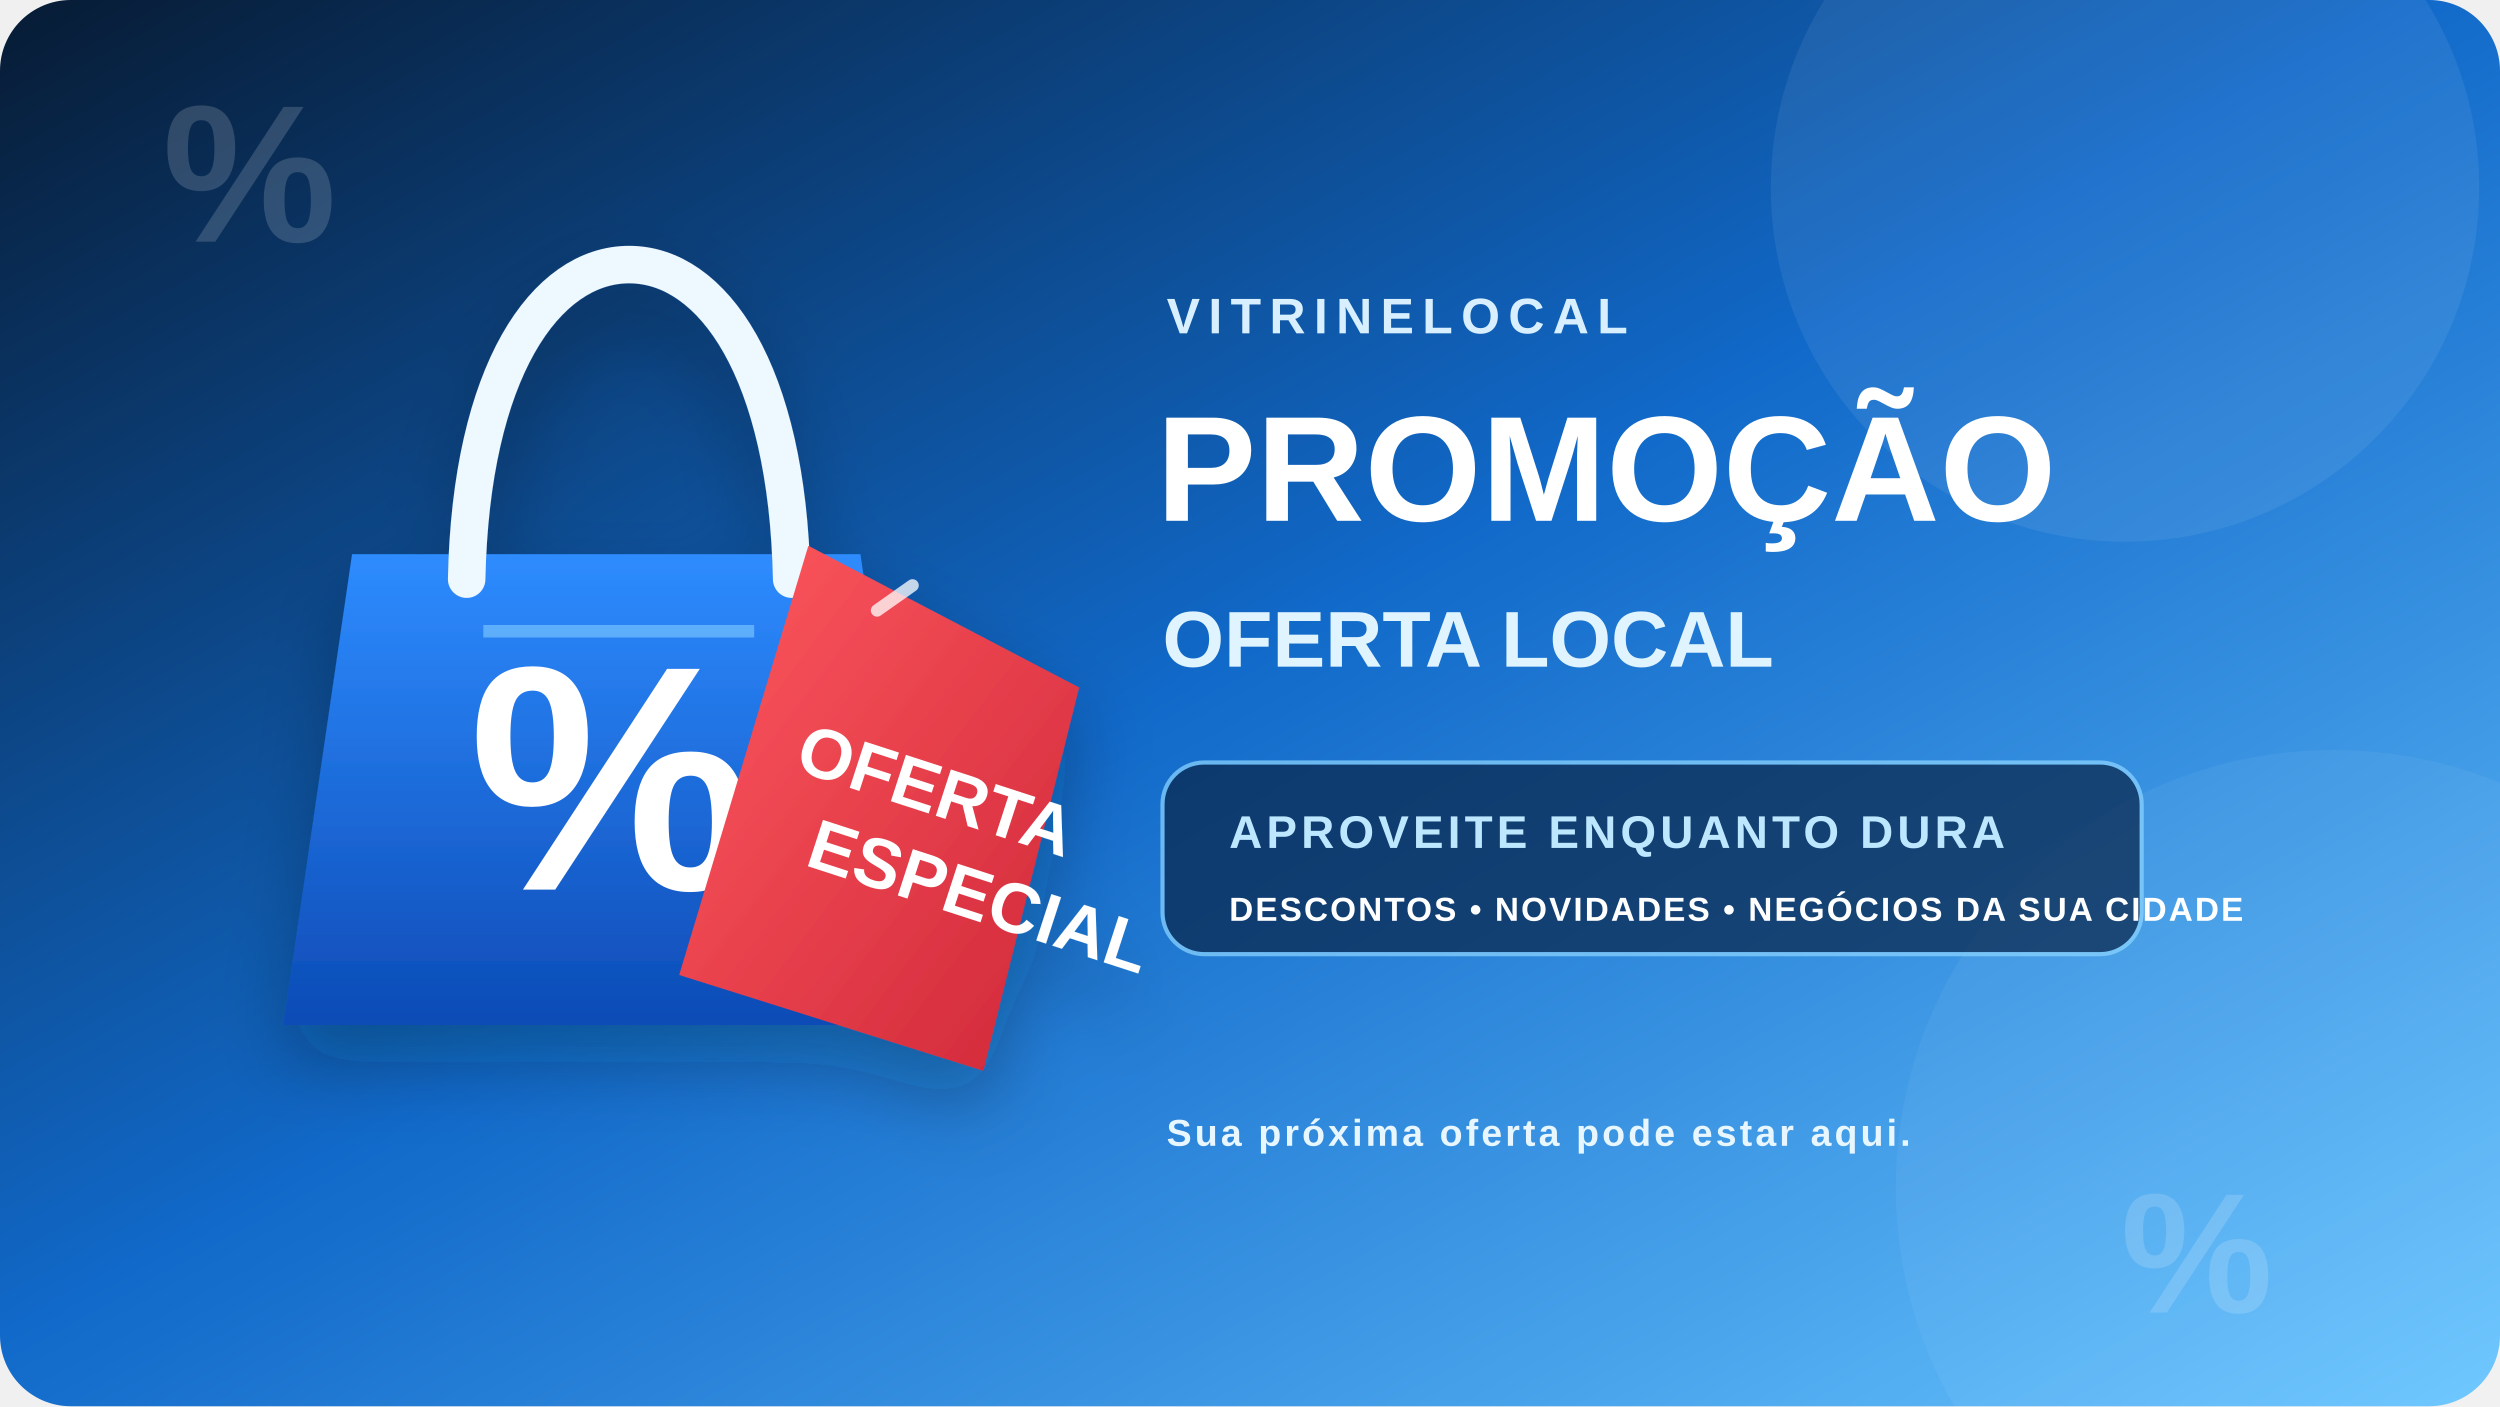
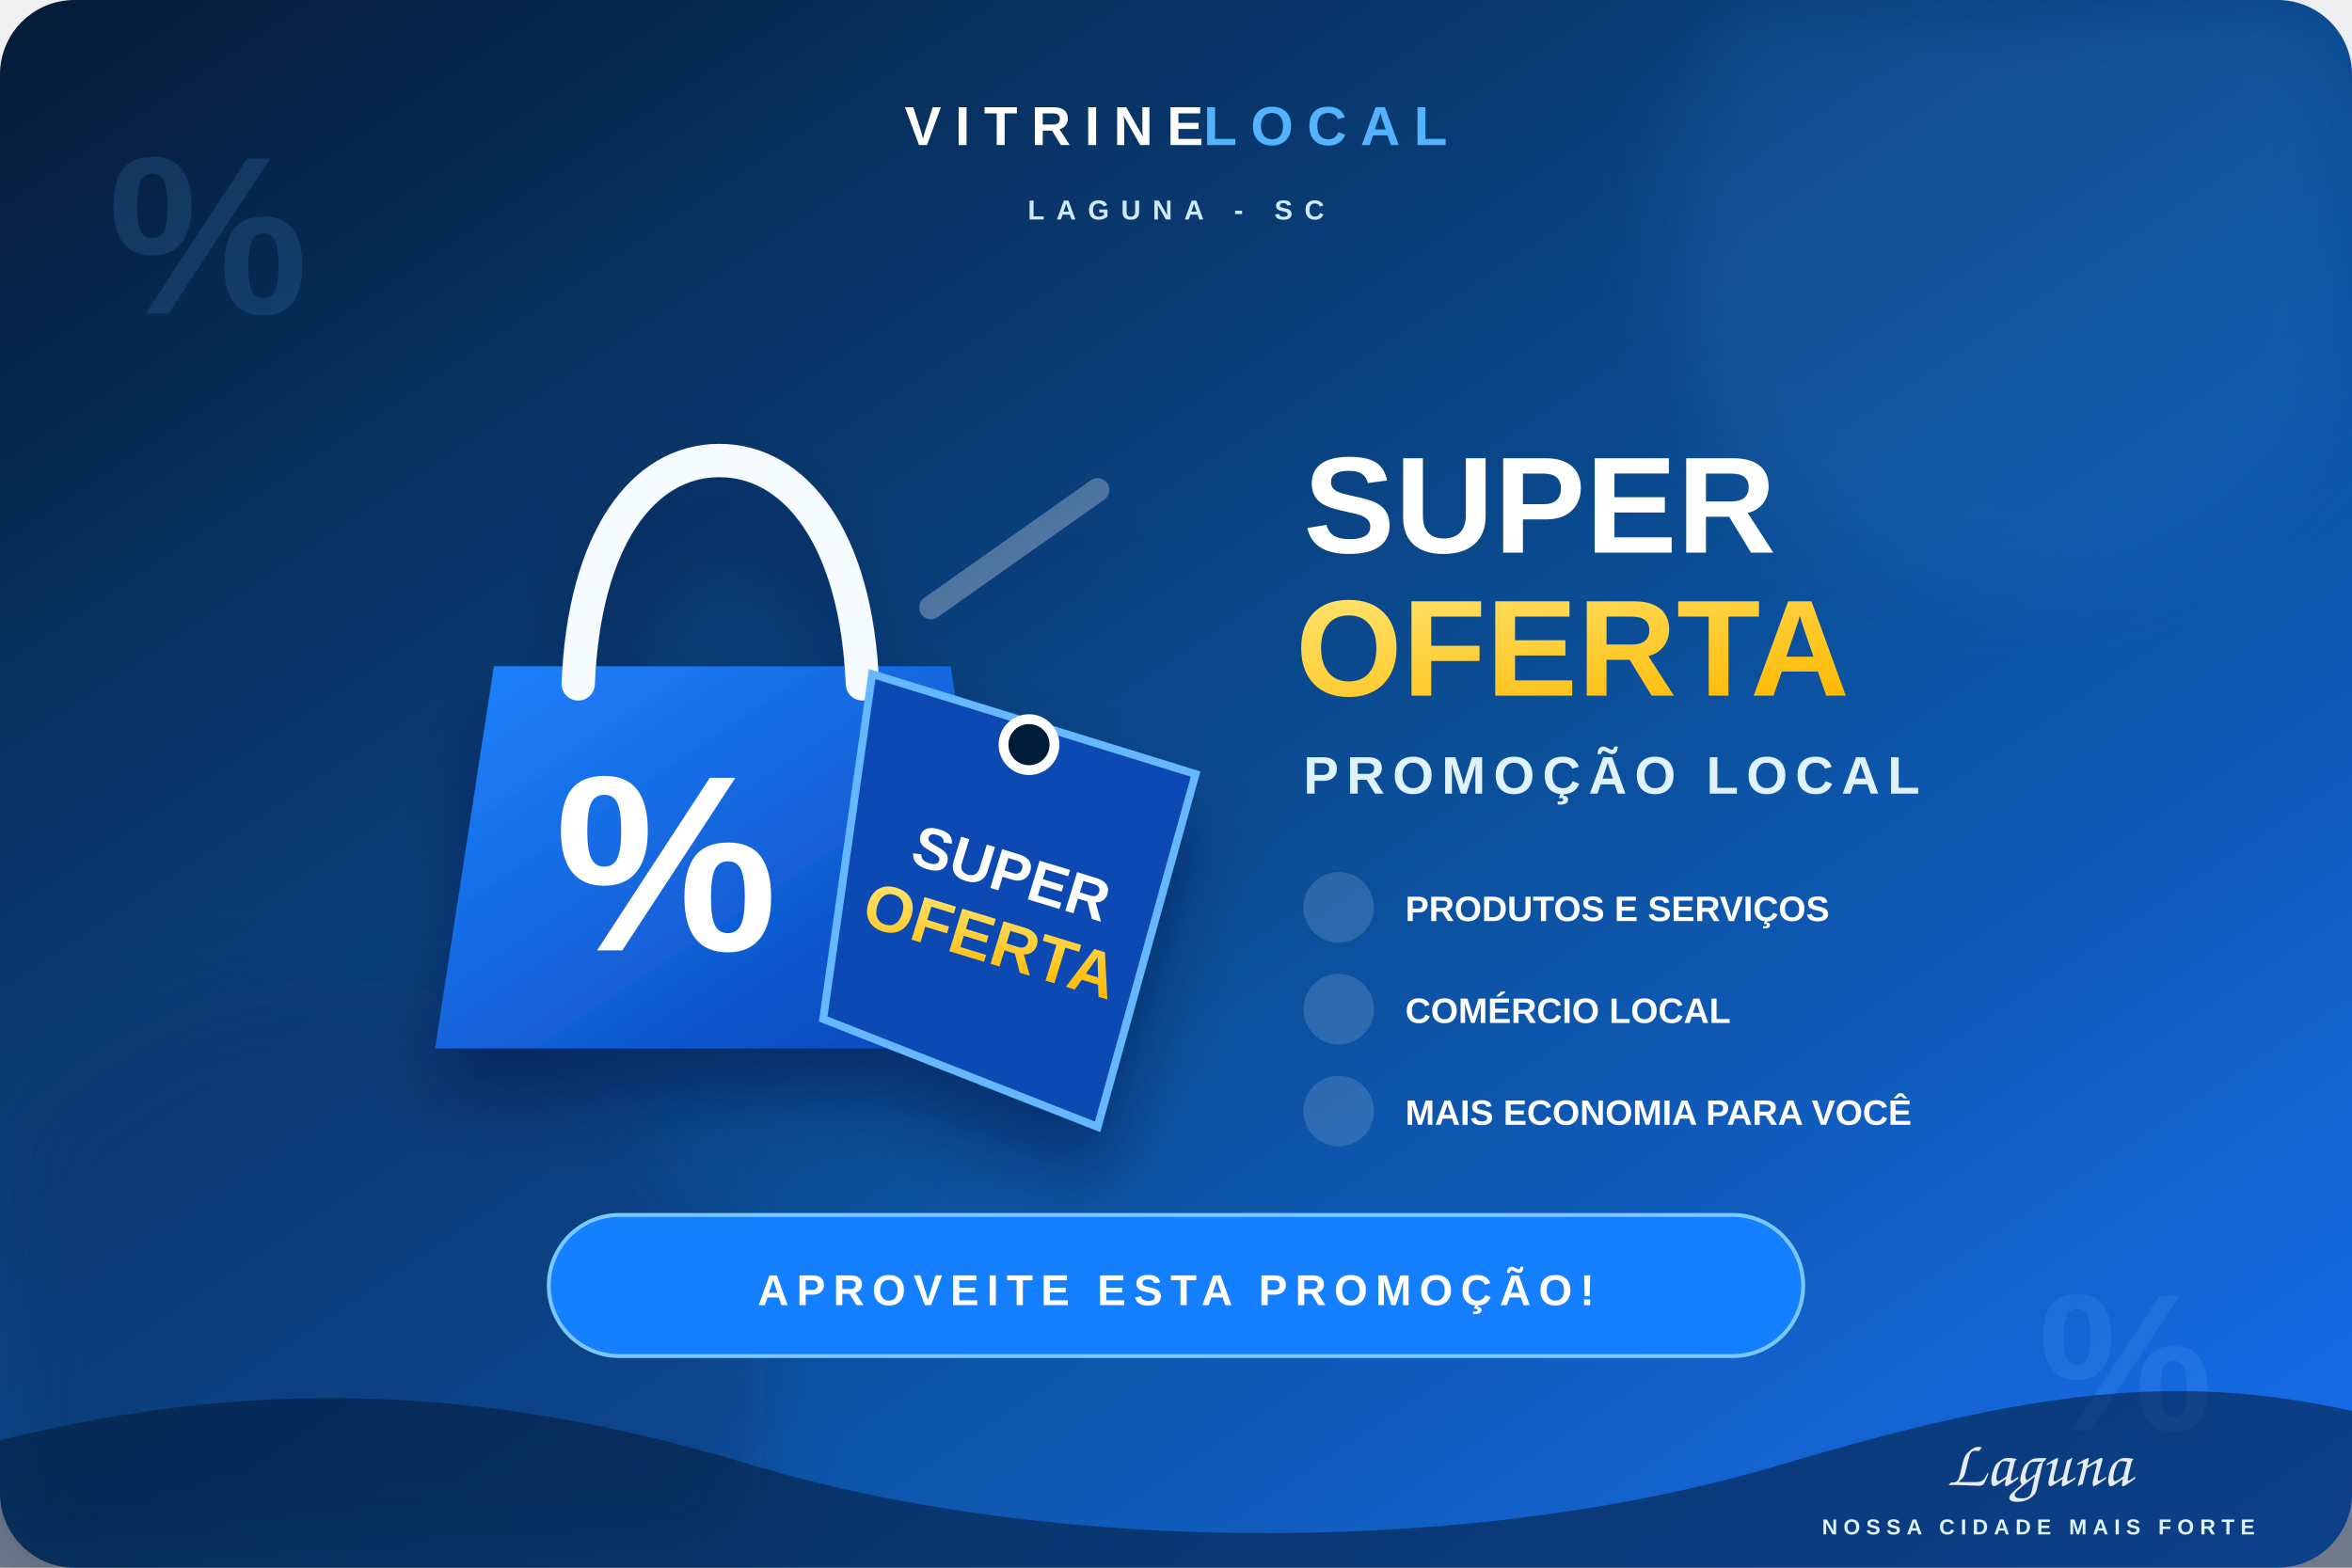
- <svg xmlns="http://www.w3.org/2000/svg" viewBox="0 0 1200 675" role="img" aria-labelledby="title desc">
+ <svg xmlns="http://www.w3.org/2000/svg" viewBox="0 0 1200 800" role="img" aria-labelledby="title desc">
  <defs>
    <linearGradient id="bg" x1="0" y1="0" x2="1" y2="1">
-       <stop offset="0" stop-color="#071b34" />
-       <stop offset="0.48" stop-color="#1169c9" />
-       <stop offset="1" stop-color="#69c5ff" />
-     </linearGradient>
-     <linearGradient id="bag" x1="0" y1="0" x2="0" y2="1">
-       <stop offset="0" stop-color="#2e8cff" />
-       <stop offset="1" stop-color="#0d4bb6" />
+       <stop offset="0" stop-color="#061b37" />
+       <stop offset="0.56" stop-color="#0b4f99" />
+       <stop offset="1" stop-color="#176ff0" />
    </linearGradient>
    <linearGradient id="tag" x1="0" y1="0" x2="1" y2="1">
-       <stop offset="0" stop-color="#ff5a60" />
-       <stop offset="1" stop-color="#cf2638" />
+       <stop offset="0" stop-color="#1f84ff" />
+       <stop offset="1" stop-color="#0844b8" />
+     </linearGradient>
+     <linearGradient id="gold" x1="0" y1="0" x2="1" y2="1">
+       <stop offset="0" stop-color="#ffe36b" />
+       <stop offset="1" stop-color="#ffb800" />
    </linearGradient>
    <filter id="shadow" x="-30%" y="-30%" width="160%" height="160%">
-       <feDropShadow dx="0" dy="18" stdDeviation="18" flood-color="#031224" flood-opacity=".28" />
+       <feDropShadow dx="0" dy="24" stdDeviation="18" flood-color="#001126" flood-opacity=".38" />
+     </filter>
+     <filter id="blur">
+       <feGaussianBlur stdDeviation="20" />
    </filter>
  </defs>
-   <rect width="1200" height="675" rx="34" fill="url(#bg)" />
-   <circle cx="1020" cy="90" r="170" fill="#fff" opacity=".07" />
-   <circle cx="1120" cy="570" r="210" fill="#fff" opacity=".05" />
-   <g opacity=".16" fill="#fff">
-     <text x="78" y="116" font-family="Arial,sans-serif" font-size="94" font-weight="800">%</text>
-     <text x="1018" y="630" font-family="Arial,sans-serif" font-size="82" font-weight="800">%</text>
+   <rect width="1200" height="800" rx="38" fill="url(#bg)" />
+   <circle cx="1030" cy="120" r="180" fill="#4fa4ff" opacity=".12" filter="url(#blur)" />
+   <circle cx="170" cy="720" r="220" fill="#0a2f68" opacity=".35" filter="url(#blur)" />
+   <g fill="#69b7ff" opacity=".14" font-family="Arial,sans-serif" font-weight="900">
+     <text x="55" y="160" font-size="115">%</text>
+     <text x="1040" y="730" font-size="100">%</text>
  </g>
+   <text x="600" y="74" text-anchor="middle" font-family="Arial,sans-serif" font-size="28" font-weight="900" letter-spacing="7" fill="#fff">VITRINE<tspan fill="#54b2ff">LOCAL</tspan>
+   </text>
+   <text x="600" y="112" text-anchor="middle" font-family="Arial,sans-serif" font-size="14" font-weight="700" letter-spacing="6" fill="#cde9ff">LAGUNA - SC</text>
  <g filter="url(#shadow)">
-     <path d="M136 492h310l-33-226H169z" fill="url(#bag)" />
-     <path d="M224 278c2-100 38-151 78-151s76 51 78 151" fill="none" stroke="#eef8ff" stroke-width="18" stroke-linecap="round" />
-     <path d="M232 303h130" stroke="#79c6ff" stroke-width="6" opacity=".65" />
-     <text x="225" y="427" font-family="Arial,sans-serif" font-size="154" font-weight="900" fill="#fff">%</text>
-     <path d="M388 262l130 68-46 184-146-46z" fill="url(#tag)" />
-     <path d="M421 293l17-12" stroke="#fff" stroke-width="6" stroke-linecap="round" opacity=".75" />
-     <text transform="rotate(18 450 395)" x="376" y="392" font-family="Arial,sans-serif" font-size="34" font-weight="900" fill="#fff">OFERTA</text>
-     <text transform="rotate(18 450 395)" x="395" y="434" font-family="Arial,sans-serif" font-size="34" font-weight="900" fill="#fff">ESPECIAL</text>
+     <path d="M222 535 L515 535 L485 340 L252 340 Z" fill="url(#tag)" />
+     <path d="M295 349 C298 275 328 235 367 235 C406 235 437 275 440 349" fill="none" stroke="#f6fbff" stroke-width="17" stroke-linecap="round" />
+     <text x="283" y="485" font-family="Arial,sans-serif" font-size="128" font-weight="900" fill="#fff">%</text>
+     <path d="M445 344 L610 395 L560 575 L420 520 Z" fill="#0b4ab2" stroke="#65b8ff" stroke-width="4" />
+     <circle cx="525" cy="380" r="13" fill="#061b37" stroke="#fff" stroke-width="5" />
+     <g transform="rotate(17 510 465)" font-family="Arial,sans-serif" font-weight="900" text-anchor="middle">
+       <text x="510" y="455" font-size="30" fill="#fff">SUPER</text>
+       <text x="510" y="492" font-size="33" fill="url(#gold)">OFERTA</text>
+     </g>
+     <path d="M475 310 L560 250" stroke="#fff" stroke-width="12" stroke-linecap="round" opacity=".28" />
  </g>
-   <text x="560" y="160" font-family="Arial,sans-serif" font-size="24" font-weight="800" letter-spacing="4" fill="#d7efff">VITRINELOCAL</text>
-   <text x="555" y="250" font-family="Arial,sans-serif" font-size="72" font-weight="900" fill="#fff">PROMOÇÃO</text>
-   <text x="558" y="320" font-family="Arial,sans-serif" font-size="38" font-weight="800" fill="#dff4ff">OFERTA LOCAL</text>
-   <rect x="558" y="366" width="470" height="92" rx="20" fill="#08254b" opacity=".72" stroke="#8bd4ff" stroke-width="2" />
-   <text x="590" y="407" font-family="Arial,sans-serif" font-size="22" font-weight="700" letter-spacing="2" fill="#bde7ff">APROVEITE ENQUANTO DURA</text>
-   <text x="590" y="442" font-family="Arial,sans-serif" font-size="16" font-weight="700" letter-spacing="1" fill="#fff">DESCONTOS • NOVIDADES • NEGÓCIOS DA SUA CIDADE</text>
-   <text x="560" y="550" font-family="Arial,sans-serif" font-size="18" font-weight="700" letter-spacing="1.5" fill="#e8f7ff">Sua próxima oferta pode estar aqui.</text>
+   <g font-family="Arial,sans-serif" font-weight="900">
+     <text x="665" y="282" font-size="70" fill="#fff">SUPER</text>
+     <text x="661" y="355" font-size="70" fill="url(#gold)">OFERTA</text>
+     <text x="665" y="405" font-size="27" letter-spacing="4" fill="#dff3ff">PROMOÇÃO LOCAL</text>
+   </g>
+   <g transform="translate(665 445)" fill="#fff">
+     <circle cx="18" cy="18" r="18" fill="#fff" opacity=".14" />
+     <text x="52" y="25" font-family="Arial,sans-serif" font-size="18" font-weight="800">PRODUTOS E SERVIÇOS</text>
+     <circle cx="18" cy="70" r="18" fill="#fff" opacity=".14" />
+     <text x="52" y="77" font-family="Arial,sans-serif" font-size="18" font-weight="800">COMÉRCIO LOCAL</text>
+     <circle cx="18" cy="122" r="18" fill="#fff" opacity=".14" />
+     <text x="52" y="129" font-family="Arial,sans-serif" font-size="18" font-weight="800">MAIS ECONOMIA PARA VOCÊ</text>
+   </g>
+   <rect x="280" y="620" width="640" height="72" rx="36" fill="#1580ff" stroke="#7ac8ff" stroke-width="2" />
+   <text x="600" y="666" text-anchor="middle" font-family="Arial,sans-serif" font-size="22" font-weight="900" letter-spacing="4" fill="#fff">APROVEITE ESTA PROMOÇÃO!</text>
+   <path d="M0 735 C140 700 260 710 385 748 C540 794 755 794 910 747 C1035 710 1110 700 1200 720 L1200 800 L0 800 Z" fill="#031936" opacity=".55" />
+   <text x="1040" y="758" text-anchor="middle" font-family="cursive" font-size="34" fill="#fff" opacity=".9">Laguna</text>
+   <text x="1040" y="783" text-anchor="middle" font-family="Arial,sans-serif" font-size="11" font-weight="700" letter-spacing="3" fill="#dff3ff">NOSSA CIDADE MAIS FORTE</text>
</svg>
